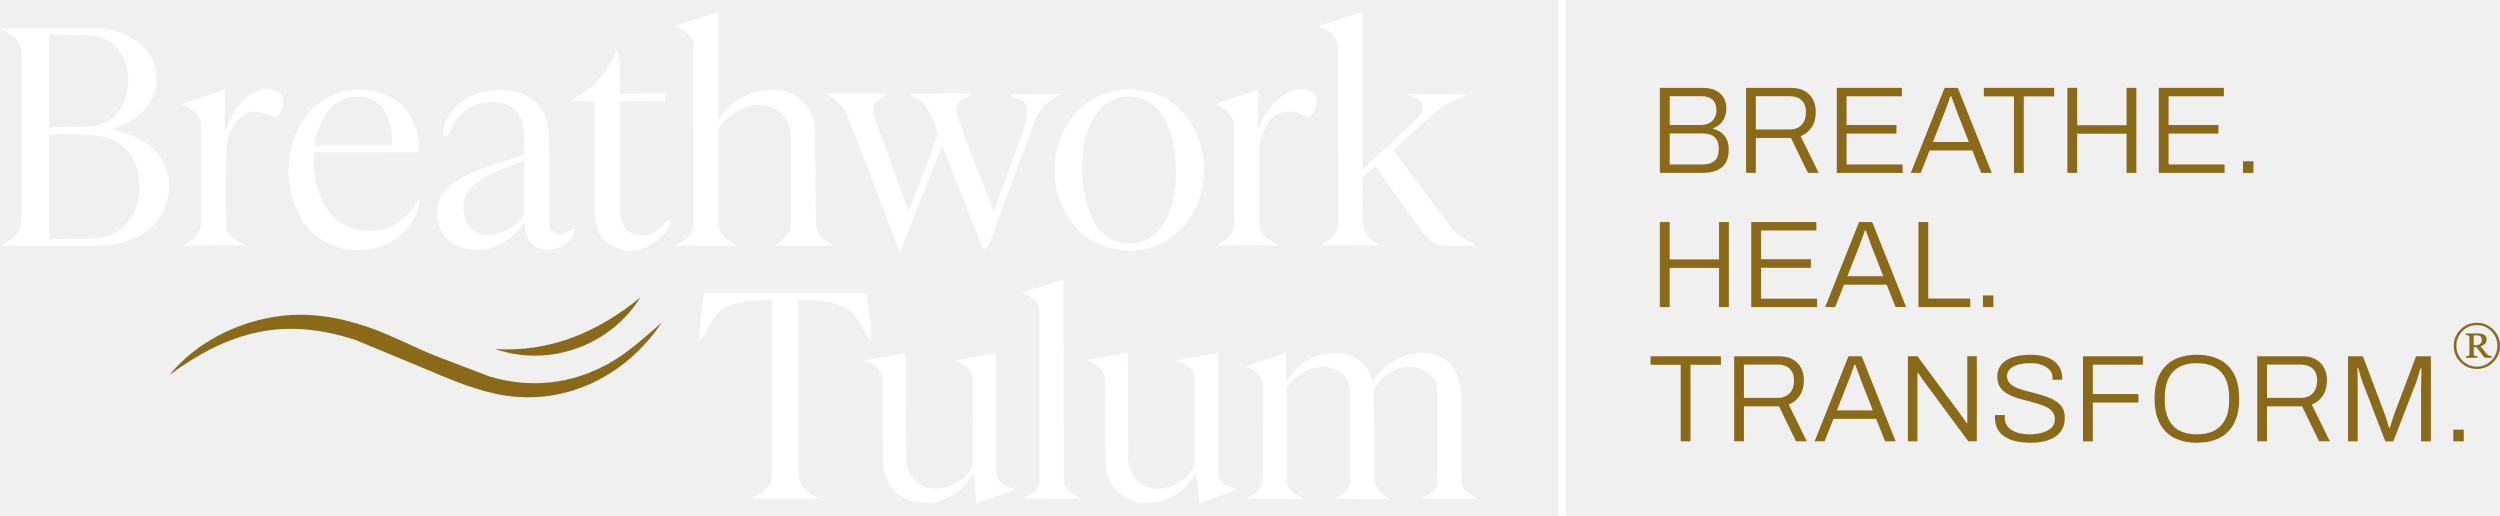
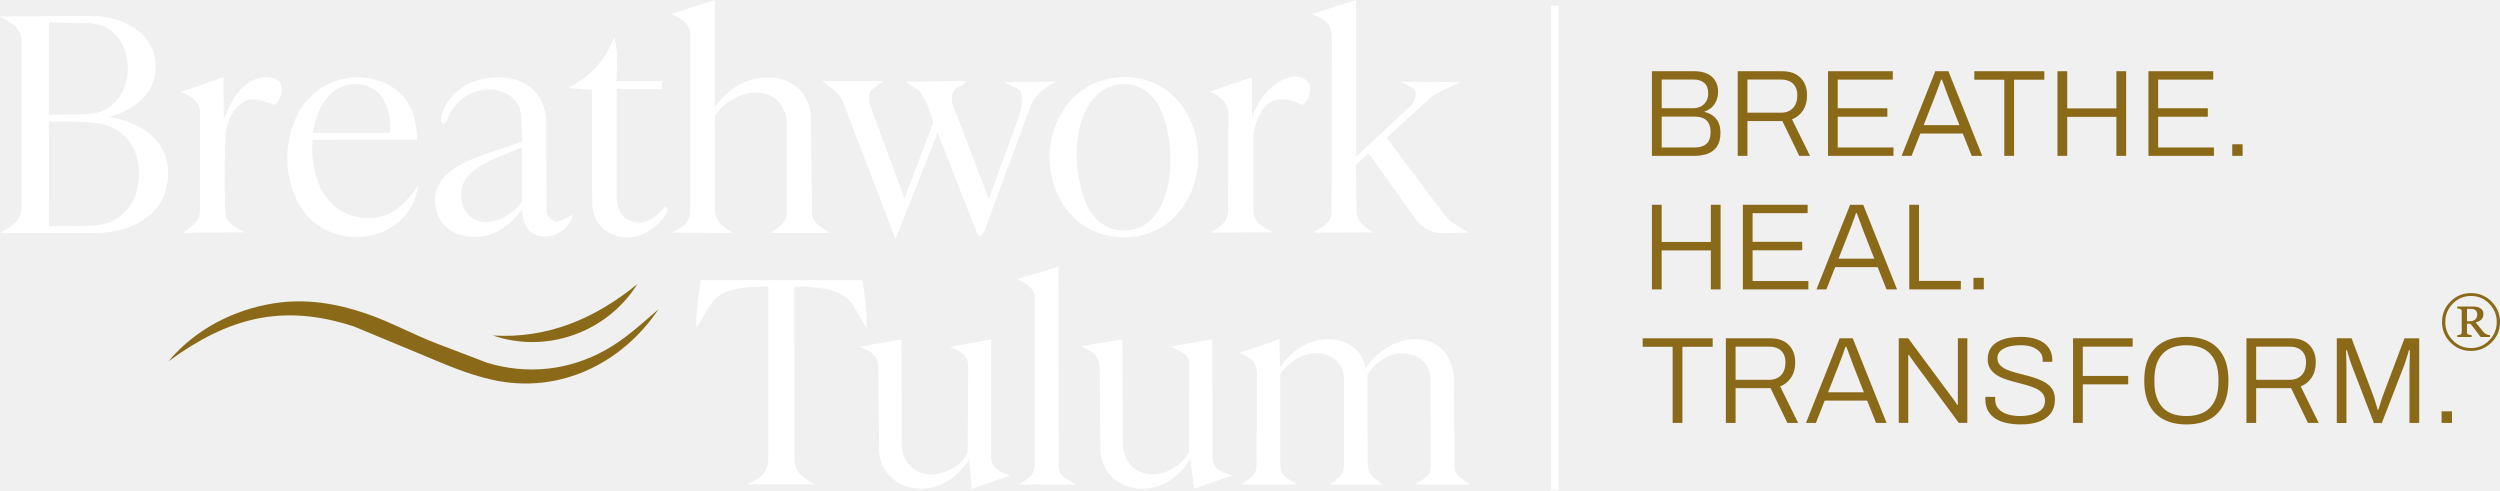
- <svg xmlns="http://www.w3.org/2000/svg" id="Layer_2" data-name="Layer 2" viewBox="0 0 652.59 134.49">
+ <svg xmlns="http://www.w3.org/2000/svg" id="Layer_2" data-name="Layer 2" viewBox="0 0 655.73 128.54">
  <defs>
    <style>
      .cls-1 {
        fill: #8a6a18;
      }

      .cls-2 {
        isolation: isolate;
      }

      .cls-3 {
        fill: #fff;
      }
    </style>
  </defs>
  <g id="Layer_1-2" data-name="Layer 1">
    <g>
      <g>
-         <path class="cls-3" d="M40.29,39.18c3.63,3.67,4.59,8.51,3.23,13.67-2.06,7.79-10.45,11.37-18.43,11.36l-24.96-.02c3.25-1.94,5.52-3.24,5.52-7.07l.02-42.8c0-3.68-2.15-5.05-5.66-6.88l24.04-.13c7.37-.04,15.6,3.78,16.66,11.42s-4.14,12.79-12.03,15.06c4.27.91,8.43,2.17,11.62,5.39ZM33.51,21.18c.08-6.42-3.78-11.79-10.14-11.94l-10.53-.26v24.25s10.03-.17,10.03-.17c6.45-.11,10.56-5.38,10.64-11.87ZM36.45,49.2c.22-7.28-4.02-13.02-11.29-13.82-4.02-.45-8.26-.37-12.32-.36l.03,27.42,11.13-.13c7.45-.09,12.23-5.59,12.46-13.11Z" />
-         <path class="cls-3" d="M362.77,130.28l-14.11-.08c2.2-1.34,3.85-2.47,3.85-5.02v-22.66c-.02-4.44-3.83-7.18-8.15-6.71-3.35.36-6.46,2.52-8.54,5.36v23.95c0,2.76,1.95,3.58,4.49,5.12l-14.97-.03c2.41-1.49,4.24-2.39,4.25-5.1l.12-23.72c.01-2.97-1.36-4.53-4.69-5.69l10.55-3.62.21,7.36c3.09-4.53,7.66-7.53,13.17-7.35,4.68.15,8.49,3.05,9.22,7.62,4.49-6.74,13.27-10.05,19.16-5.75,2.49,1.82,3.98,5.35,4.01,8.51l.21,23.18c.02,2.47,2.09,3.13,4.24,4.58h-14.74c2.27-1.4,4.22-2.11,4.21-4.67l-.03-22.91c0-4.64-4.08-7.4-8.49-6.79-3.44.48-6.29,2.74-8.08,5.59l.09,24.01c.48,2.36,1.51,3.1,4.01,4.84Z" />
-         <path class="cls-3" d="M206.37,35.52c0-5.52-4.71-8.9-9.72-7.99-3.69.68-7.18,2.91-9.16,6.03l.03,24.28c0,3.3,1.83,4.57,4.75,6.36l-15.96-.04c2.82-1.66,4.72-2.57,4.72-5.76l.03-46.04c0-2.99-2.01-4.13-4.95-5.63l11.41-3.58-.05,28.13c3.57-5.12,8.95-8.26,15.17-7.82,5.63.4,9.99,4.61,10.06,10.51l.3,24.88c.03,2.85,2.3,3.62,4.62,5.36l-15.43-.02c2.17-1.71,4.2-2.58,4.2-5.34v-23.34Z" />
-         <path class="cls-3" d="M267.04,34.23c.85-2.31,1.39-4.69.7-7-.36-1.2-2.81-1.27-4.34-2.64l13.54-.03c-3.32,1.93-5.29,3.16-6.64,6.44l-12.16,32.88-.82,1.06c-.16.21-.94-.35-1.06-.65l-10.32-26.35-11.07,27.93-13.56-35.53c-1.09-2.86-2.87-3.86-5.67-5.96h16.04s-3.19,2.4-3.19,2.4c-.74.55-.63,2.94-.29,3.88l9.02,24.53,7.55-19.86c-.59-2.71-1.75-5.67-3.38-8.01-.73-1.05-2.17-1.35-3.81-2.81l15.78-.13c-.56,1.06-.95,1.17-2.26,1.65-1.15.42-1.81,2.9-1.26,4.34l9.51,24.91,7.7-21.03Z" />
-         <path class="cls-3" d="M378.28,64.26c-2.69.06-5.34-1.42-6.81-3.47l-12.47-17.44-3.34,2.99.15,11.95c.04,2.85,1.62,4.02,4.46,5.78l-15.75.07c2.55-1.72,4.74-2.57,4.75-5.63l.05-45.33c0-3.46-1.42-4.87-5.18-6.38l11.56-3.68v41.12s14.27-13.35,14.27-13.35c1.22-1.15,1.85-3.49.87-4.5l-3.44-1.85,15.58.12c-3.57,1.78-6.23,2.64-8.67,4.88l-10.59,9.71,15.22,20.32c1.63,2.17,3.79,2.89,6.34,4.54l-7,.15Z" />
-         <path class="cls-3" d="M309.72,58.15c-7.44,9.84-22.74,9.55-29.96-.1-6.23-8.33-5.93-20.39.83-28.3,7.25-8.48,21.29-8.62,28.53-.03,6.64,7.88,6.95,20.03.6,28.43ZM304.61,32.26c-1.81-4.37-5.45-7.04-9.8-7.07-12.12-.08-15.44,19.15-9.6,31.97,2.04,4.48,5.99,6.7,10.62,6.35,11.45-.86,13.54-19.76,8.78-31.24Z" />
-         <path class="cls-3" d="M260,122.9c0,2.9,1.81,3.83,4.98,4.9l-10.09,3.57-.68-7.8c-2.98,4.76-7.25,7.61-12.62,7.72-5.82.12-10.94-4.13-11-10.24l-.22-21.56c-.03-3.08-1.69-4.1-4.82-5.47l10.9-1.83.08,27.36c.01,4.91,3.72,8.46,8.65,7.98,3.29-.32,7.5-2.58,8.64-5.96l.13-22.22c.02-2.91-1.75-4.1-4.86-5.21l10.9-1.99v30.75Z" />
-         <path class="cls-3" d="M213.83,130.2l-17.85-.06c3.14-1.32,5.51-2.92,5.51-6.49l.03-45.3c-3.9-.1-7.75.07-11.17,1.41-4.21,1.64-4.87,5.4-7.74,9.37-.09-4.31.6-8.09,1.19-12.5h42.4c.62,4.35,1.32,8.12,1.1,12.56-2.77-4.18-3.61-8.03-8.11-9.56-3.32-1.12-7.03-1.37-10.85-1.32l.05,45.36c.24,3.44,1.99,4.69,5.45,6.53Z" />
-         <path class="cls-3" d="M318.03,122.93c0,3.07,1.87,3.87,5.09,4.9l-9.93,3.53-1-7.85c-2.81,4.71-7.07,7.65-12.42,7.79-5.9.15-11.09-4.05-11.14-10.23l-.19-21.3c-.03-3.17-1.54-4.31-4.94-5.84l10.91-1.78.08,27.53c0,2.32,1.32,4.95,2.83,6.17,4.28,3.48,11.23,1.44,14.52-4.06l.11-22.85c.01-2.95-2.13-3.58-4.93-4.93l10.95-1.89.06,30.81Z" />
-         <path class="cls-3" d="M123.99,65.26c-4.56-.1-8.18-2.65-9.32-6.15-2.73-8.43,4.23-12.72,12.54-15.53l9.7-3.29-.2-6.44c-.13-4.19-3.34-6.76-7.25-7.18-5.58-.59-10.42,2.86-12.16,7.97-.12.35-.79,1.09-1.08.98-1.91-.68,1.23-10.14,10.55-11.81,4.1-.74,8.39-.57,11.93,1.89,2.84,1.98,4.53,5.63,4.55,9.23l.13,23.89c0,.98,1.73,2.61,2.59,2.49,1.05-.15,2.44-.96,4.22-1.85-.68,4.02-5.17,6.53-9.11,5.46-3-.82-4.08-3.77-4.14-6.74-3.39,4.29-7.45,7.21-12.95,7.1ZM129.18,61.2c3.18-.62,5.92-2.79,7.7-5.09l-.03-14.31c-7.87,3.35-17.49,5.78-15.69,14.39.77,3.67,3.9,5.81,8.03,5Z" />
-         <path class="cls-3" d="M95.88,60.28c6.44.32,9.9-3.05,13.71-8.35-.97,8.72-9.26,14.02-17.53,13.32-6.54-.55-11.84-4.27-14.47-10.18-3.02-6.78-2.99-14.22.03-21.04,4.51-10.17,17.26-14,26.31-7.35,4.03,2.96,5.4,8.09,5.52,13.06l-27.46.05c-.77,9.97,3.44,19.97,13.89,20.49ZM102.31,37.97c.27-4.29-.59-7.52-2.91-10.43-4.49-3.97-11.29-2.74-14.46,2.36-1.54,2.49-2.44,5.14-2.85,8.1l20.21-.03Z" />
-         <path class="cls-3" d="M164.22,60.48c5.79,3.53,10.01-3.23,10.18-3.13l.67.39c1.13.65-6.55,11.72-15.91,6.1-2.43-1.46-3.84-4.68-3.85-7.67l-.06-29.5-6.22-.45c5.83-3.21,9.27-6.63,12.13-13.36,1.08,4.23.54,7.73.57,11.54l12.06-.02-.24,2.13-11.78-.04v28.71c0,1.79.91,4.37,2.44,5.31Z" />
-         <path class="cls-3" d="M267.21,130.17c2.42-1.43,4.2-2.41,4.2-5.17v-43.58c0-2.74-2-3.64-4.53-5.11l10.75-3.26.05,52.48c0,2.57,2.33,3.26,4.48,4.7l-14.96-.06Z" />
-         <path class="cls-3" d="M59.24,38.08c-.47,7.03-.36,13.8-.15,20.54.09,3.01,2.27,3.88,5.18,5.43l-16.35.14c2.52-1.75,4.52-2.88,4.53-5.94l.02-25.35c0-3.01-2.1-4.39-4.95-5.7l11.1-3.84.08,10.87c1.55-3.43,2.81-6.36,5.37-8.56,2.37-2.04,6.31-3.35,9.02-1.31,1.65,1.25.62,5.62-1.19,6.22-2.76-.72-5.34-2.38-8-.76-2.5,1.53-4.45,4.85-4.68,8.27Z" />
-         <path class="cls-3" d="M328.76,39.17v19.13c0,3.06,2.03,4.13,5.07,5.75l-16.34.1c2.64-1.67,4.65-2.74,4.65-5.89l.06-24.95c0-3.2-1.95-4.67-4.81-6.2l10.96-3.72.07,10.55c2.39-7.83,10.51-13.29,14.5-9.49,1.58,1.51.41,5.54-1.58,6.22-3.72-2.27-8.13-2.36-10.51,1.73-.97,1.68-2.09,4.39-2.09,6.77Z" />
        <g>
-           <path class="cls-1" d="M172.73,84.23c-9.72,14.44-26.22,22.33-43.51,18.53-6.85-1.51-13.04-4.32-19.52-7.01l-16.88-7c-18.75-6.14-32.99-2.32-48.65,9.16,6.99-8.37,17.05-13.55,27.64-15.23,8.31-1.32,16.4,0,24.24,2.69,6.47,2.22,12.23,5.46,18.58,7.88l13.16,5.03c10.55,3.18,21.42,2.02,31.03-3.35,5.2-2.91,9.24-6.7,13.91-10.7Z" />
-           <path class="cls-1" d="M129.29,91.12c14.14.84,26.45-4.19,37.87-13.47-7.94,12.7-23.86,18.3-37.87,13.47Z" />
+           <path class="cls-3" d="M40.29,36.06c3.63,3.67,4.59,8.51,3.23,13.67-2.06,7.79-10.45,11.37-18.43,11.36l-24.96-.02c3.25-1.94,5.52-3.24,5.52-7.07l.02-42.8c0-3.68-2.15-5.05-5.66-6.88l24.04-.13c7.37-.04,15.6,3.78,16.66,11.42s-4.14,12.79-12.03,15.06c4.27.91,8.43,2.17,11.62,5.39ZM33.51,18.05c.08-6.42-3.78-11.79-10.14-11.94l-10.53-.26v24.25s10.03-.17,10.03-.17c6.45-.11,10.56-5.38,10.64-11.87ZM36.45,46.08c.22-7.28-4.02-13.02-11.29-13.82-4.02-.45-8.26-.37-12.32-.36l.03,27.42,11.13-.13c7.45-.09,12.23-5.59,12.46-13.11Z" />
+           <path class="cls-3" d="M362.77,127.16l-14.11-.08c2.2-1.34,3.85-2.47,3.85-5.02v-22.66c-.02-4.44-3.83-7.18-8.15-6.71-3.35.36-6.46,2.52-8.54,5.36v23.95c0,2.76,1.95,3.58,4.49,5.12l-14.97-.03c2.41-1.49,4.24-2.39,4.25-5.1l.12-23.72c.01-2.97-1.36-4.53-4.69-5.69l10.55-3.62.21,7.36c3.09-4.53,7.66-7.53,13.17-7.35,4.68.15,8.49,3.05,9.22,7.62,4.49-6.74,13.27-10.05,19.16-5.75,2.49,1.82,3.98,5.35,4.01,8.51l.21,23.18c.02,2.47,2.09,3.13,4.24,4.58h-14.74c2.27-1.4,4.22-2.11,4.21-4.67l-.03-22.91c0-4.64-4.08-7.4-8.49-6.79-3.44.48-6.29,2.74-8.08,5.59l.09,24.01c.48,2.36,1.51,3.1,4.01,4.84Z" />
+           <path class="cls-3" d="M206.37,32.39c0-5.52-4.71-8.9-9.72-7.99-3.69.68-7.18,2.91-9.16,6.03l.03,24.28c0,3.3,1.83,4.57,4.75,6.36l-15.96-.04c2.82-1.66,4.72-2.57,4.72-5.76l.03-46.04c0-2.99-2.01-4.13-4.95-5.63L187.5.03l-.05,28.13c3.57-5.12,8.95-8.26,15.17-7.82,5.63.4,9.99,4.61,10.06,10.51l.3,24.88c.03,2.85,2.3,3.62,4.62,5.36l-15.43-.02c2.17-1.71,4.2-2.58,4.2-5.34v-23.34Z" />
+           <path class="cls-3" d="M267.04,31.11c.85-2.31,1.39-4.69.7-7-.36-1.2-2.81-1.27-4.34-2.64l13.54-.03c-3.32,1.93-5.29,3.16-6.64,6.44l-12.16,32.88-.82,1.06c-.16.21-.94-.35-1.06-.65l-10.32-26.35-11.07,27.93-13.56-35.53c-1.09-2.86-2.87-3.86-5.67-5.96h16.04s-3.19,2.4-3.19,2.4c-.74.55-.63,2.94-.29,3.88l9.02,24.53,7.55-19.86c-.59-2.71-1.75-5.67-3.38-8.01-.73-1.05-2.17-1.35-3.81-2.81l15.78-.13c-.56,1.06-.95,1.17-2.26,1.65-1.15.42-1.81,2.9-1.26,4.34l9.51,24.91,7.7-21.03Z" />
+           <path class="cls-3" d="M378.28,61.14c-2.69.06-5.34-1.42-6.81-3.47l-12.47-17.44-3.34,2.99.15,11.95c.04,2.85,1.62,4.02,4.46,5.78l-15.75.07c2.55-1.72,4.74-2.57,4.75-5.63l.05-45.33c0-3.46-1.42-4.87-5.18-6.38l11.56-3.68v41.12s14.27-13.35,14.27-13.35c1.22-1.15,1.85-3.49.87-4.5l-3.44-1.85,15.58.12c-3.57,1.78-6.23,2.64-8.67,4.88l-10.59,9.71,15.22,20.32c1.63,2.17,3.79,2.89,6.34,4.54l-7,.15Z" />
+           <path class="cls-3" d="M309.72,55.02c-7.44,9.84-22.74,9.55-29.96-.1-6.23-8.33-5.93-20.39.83-28.3,7.25-8.48,21.29-8.62,28.53-.03,6.64,7.88,6.95,20.03.6,28.43ZM304.61,29.14c-1.81-4.37-5.45-7.04-9.8-7.07-12.12-.08-15.44,19.15-9.6,31.97,2.04,4.48,5.99,6.7,10.62,6.35,11.45-.86,13.54-19.76,8.78-31.24Z" />
+           <path class="cls-3" d="M260,119.78c0,2.9,1.81,3.83,4.98,4.9l-10.09,3.57-.68-7.8c-2.98,4.76-7.25,7.61-12.62,7.72-5.82.12-10.94-4.13-11-10.24l-.22-21.56c-.03-3.08-1.69-4.1-4.82-5.47l10.9-1.83.08,27.36c.01,4.91,3.72,8.46,8.65,7.98,3.29-.32,7.5-2.58,8.64-5.96l.13-22.22c.02-2.91-1.75-4.1-4.86-5.21l10.9-1.99v30.75Z" />
+           <path class="cls-3" d="M213.83,127.07l-17.85-.06c3.14-1.32,5.51-2.92,5.51-6.49l.03-45.3c-3.9-.1-7.75.07-11.17,1.41-4.21,1.64-4.87,5.4-7.74,9.37-.09-4.31.6-8.09,1.19-12.5h42.4c.62,4.35,1.32,8.12,1.1,12.56-2.77-4.18-3.61-8.03-8.11-9.56-3.32-1.12-7.03-1.37-10.85-1.32l.05,45.36c.24,3.44,1.99,4.69,5.45,6.53Z" />
+           <path class="cls-3" d="M318.03,119.8c0,3.07,1.87,3.87,5.09,4.9l-9.93,3.53-1-7.85c-2.81,4.71-7.07,7.65-12.42,7.79-5.9.15-11.09-4.05-11.14-10.23l-.19-21.3c-.03-3.17-1.54-4.31-4.94-5.84l10.91-1.78.08,27.53c0,2.32,1.32,4.95,2.83,6.17,4.28,3.48,11.23,1.44,14.52-4.06l.11-22.85c.01-2.95-2.13-3.58-4.93-4.93l10.95-1.89.06,30.81Z" />
+           <path class="cls-3" d="M123.99,62.13c-4.56-.1-8.18-2.65-9.32-6.15-2.73-8.43,4.23-12.72,12.54-15.53l9.7-3.29-.2-6.44c-.13-4.19-3.34-6.76-7.25-7.18-5.58-.59-10.42,2.86-12.16,7.97-.12.35-.79,1.09-1.08.98-1.91-.68,1.23-10.14,10.55-11.81,4.1-.74,8.39-.57,11.93,1.89,2.84,1.98,4.53,5.63,4.55,9.23l.13,23.89c0,.98,1.73,2.61,2.59,2.49,1.05-.15,2.44-.96,4.22-1.85-.68,4.02-5.17,6.53-9.11,5.46-3-.82-4.08-3.77-4.14-6.74-3.39,4.29-7.45,7.21-12.95,7.1ZM129.18,58.07c3.18-.62,5.92-2.79,7.7-5.09l-.03-14.31c-7.87,3.35-17.49,5.78-15.69,14.39.77,3.67,3.9,5.81,8.03,5Z" />
+           <path class="cls-3" d="M95.88,57.16c6.44.32,9.9-3.05,13.71-8.35-.97,8.72-9.26,14.02-17.53,13.32-6.54-.55-11.84-4.27-14.47-10.18-3.02-6.78-2.99-14.22.03-21.04,4.51-10.17,17.26-14,26.31-7.35,4.03,2.96,5.4,8.09,5.52,13.06l-27.46.05c-.77,9.97,3.44,19.97,13.89,20.49ZM102.31,34.85c.27-4.29-.59-7.52-2.91-10.43-4.49-3.97-11.29-2.74-14.46,2.36-1.54,2.49-2.44,5.14-2.85,8.1l20.21-.03Z" />
+           <path class="cls-3" d="M164.22,57.36c5.79,3.53,10.01-3.23,10.18-3.13l.67.39c1.13.65-6.55,11.72-15.91,6.1-2.43-1.46-3.84-4.68-3.85-7.67l-.06-29.5-6.22-.45c5.83-3.21,9.27-6.63,12.13-13.36,1.08,4.23.54,7.73.57,11.54l12.06-.02-.24,2.13-11.78-.04v28.71c0,1.79.91,4.37,2.44,5.31Z" />
+           <path class="cls-3" d="M267.21,127.04c2.42-1.43,4.2-2.41,4.2-5.17v-43.58c0-2.74-2-3.64-4.53-5.11l10.75-3.26.05,52.48c0,2.57,2.33,3.26,4.48,4.7l-14.96-.06Z" />
+           <path class="cls-3" d="M59.24,34.96c-.47,7.03-.36,13.8-.15,20.54.09,3.01,2.27,3.88,5.18,5.43l-16.35.14c2.52-1.75,4.52-2.88,4.53-5.94l.02-25.35c0-3.01-2.1-4.39-4.95-5.7l11.1-3.84.08,10.87c1.55-3.43,2.81-6.36,5.37-8.56,2.37-2.04,6.31-3.35,9.02-1.31,1.65,1.25.62,5.62-1.19,6.22-2.76-.72-5.34-2.38-8-.76-2.5,1.53-4.45,4.85-4.68,8.27Z" />
+           <path class="cls-3" d="M328.76,36.04v19.13c0,3.06,2.03,4.13,5.07,5.75l-16.34.1c2.64-1.67,4.65-2.74,4.65-5.89l.06-24.95c0-3.2-1.95-4.67-4.81-6.2l10.96-3.72.07,10.55c2.39-7.83,10.51-13.29,14.5-9.49,1.58,1.51.41,5.54-1.58,6.22-3.72-2.27-8.13-2.36-10.51,1.73-.97,1.68-2.09,4.39-2.09,6.77Z" />
+         </g>
+         <g>
+           <path class="cls-1" d="M172.73,81.11c-9.72,14.44-26.22,22.33-43.51,18.53-6.85-1.51-13.04-4.32-19.52-7.01l-16.88-7c-18.75-6.14-32.99-2.32-48.65,9.16,6.99-8.37,17.05-13.55,27.64-15.23,8.31-1.32,16.4,0,24.24,2.69,6.47,2.22,12.23,5.46,18.58,7.88l13.16,5.03c10.55,3.18,21.42,2.02,31.03-3.35,5.2-2.91,9.24-6.7,13.91-10.7Z" />
+           <path class="cls-1" d="M129.29,88c14.14.84,26.45-4.19,37.87-13.47-7.94,12.7-23.86,18.3-37.87,13.47Z" />
        </g>
      </g>
-       <rect class="cls-3" x="406.79" width="2" height="134.49" />
+       <rect class="cls-3" x="406.79" y="1.45" width="2" height="127.09" />
      <g>
        <g class="cls-2">
-           <path class="cls-1" d="M652.59,90.28c0,1.66-.59,3.08-1.77,4.26s-2.6,1.76-4.27,1.76-3.08-.59-4.26-1.76-1.77-2.59-1.77-4.26.59-3.08,1.77-4.26,2.6-1.76,4.26-1.76,3.09.59,4.27,1.76,1.77,2.59,1.77,4.26ZM651.91,90.28c0-1.48-.52-2.75-1.56-3.82s-2.31-1.6-3.8-1.6-2.76.53-3.79,1.6c-1.04,1.07-1.56,2.34-1.56,3.82s.52,2.75,1.56,3.82c1.04,1.07,2.3,1.6,3.79,1.6s2.76-.53,3.8-1.6,1.56-2.34,1.56-3.82ZM650.49,93.39h-1.95c-.43-.61-.81-1.12-1.12-1.52-.32-.41-.64-.82-.97-1.23h-.72v1.79c0,.1.02.19.06.28.04.08.11.15.23.19.05.02.15.04.31.06.16.03.28.04.36.04v.4h-2.99v-.4c.08,0,.19-.02.33-.04.14-.02.25-.04.31-.07.1-.04.17-.1.21-.18s.06-.17.06-.29v-4.38c0-.11-.02-.2-.05-.28-.03-.08-.11-.14-.23-.18-.1-.03-.21-.06-.33-.08-.12-.02-.23-.04-.32-.05v-.4h3.35c.25,0,.5.03.75.08.25.05.47.14.67.26.2.12.35.27.48.47s.18.43.18.7c0,.5-.14.88-.41,1.17s-.67.5-1.2.64c.37.45.68.82.93,1.14s.48.59.68.84c.13.16.25.28.38.35.12.08.24.13.35.17.09.03.2.06.33.08.13.03.23.04.31.04v.4ZM647.85,88.7c0-.38-.11-.66-.34-.86s-.56-.29-1-.29h-.79v2.57h.59c.47,0,.85-.12,1.12-.37s.42-.6.42-1.05Z" />
+           <path class="cls-1" d="M655.73,84.46c0,2.1-.74,3.89-2.23,5.37s-3.28,2.22-5.38,2.22-3.89-.74-5.37-2.22-2.23-3.27-2.23-5.37.74-3.89,2.23-5.37,3.27-2.22,5.37-2.22,3.89.74,5.38,2.22,2.23,3.27,2.23,5.37ZM654.88,84.46c0-1.86-.66-3.47-1.97-4.81s-2.91-2.02-4.79-2.02-3.47.67-4.78,2.02c-1.31,1.35-1.96,2.95-1.96,4.81s.65,3.47,1.96,4.81c1.31,1.35,2.9,2.02,4.78,2.02s3.48-.67,4.79-2.02,1.97-2.95,1.97-4.81ZM653.09,88.39h-2.46c-.54-.77-1.02-1.41-1.42-1.92-.4-.51-.81-1.03-1.23-1.55h-.91v2.25c0,.13.02.24.07.35.05.11.14.18.29.24.06.02.19.05.4.08.2.03.35.05.46.06v.5h-3.77v-.5c.1-.01.24-.03.42-.05.18-.02.31-.05.4-.09.13-.05.22-.13.27-.22s.08-.22.08-.36v-5.52c0-.14-.02-.26-.06-.36-.04-.1-.14-.18-.29-.23-.12-.04-.26-.08-.41-.11-.16-.03-.29-.05-.4-.06v-.5h4.23c.32,0,.64.03.95.1.31.07.59.18.84.33.25.15.45.34.6.59s.23.54.23.88c0,.62-.17,1.11-.51,1.47s-.84.62-1.51.81c.46.56.86,1.04,1.17,1.43s.6.75.86,1.06c.16.2.32.35.47.45.15.1.3.17.45.22.11.04.25.08.41.11.16.03.29.05.39.06v.5ZM649.76,82.47c0-.47-.14-.83-.43-1.08s-.71-.37-1.26-.37h-1v3.24h.75c.6,0,1.07-.16,1.42-.47s.52-.75.52-1.32Z" />
        </g>
        <g>
-           <path class="cls-1" d="M433.28,45.13v-22.2h11.17c1.3,0,2.4.22,3.32.64.91.43,1.62,1.05,2.12,1.85.49.79.75,1.75.75,2.85,0,.84-.14,1.61-.43,2.33s-.7,1.31-1.23,1.8c-.53.49-1.15.84-1.86,1.09v.13c.76.18,1.45.48,2.07.91.63.43,1.12,1.02,1.51,1.76.37.75.56,1.69.56,2.83,0,1.47-.29,2.64-.89,3.53s-1.4,1.52-2.41,1.9c-1.02.39-2.19.58-3.49.58h-11.18ZM435.84,32.63h8.23c.77,0,1.46-.15,2.06-.47s1.06-.76,1.41-1.34c.34-.58.51-1.25.51-2.01,0-1.25-.34-2.19-1.02-2.78-.68-.61-1.58-.91-2.7-.91h-8.48v7.51h-.01ZM435.84,42.93h8.78c1.2,0,2.19-.3,2.93-.92s1.12-1.66,1.12-3.12c0-.92-.16-1.69-.49-2.3s-.79-1.05-1.43-1.33c-.63-.28-1.41-.42-2.36-.42h-8.54v8.1h-.01Z" />
-           <path class="cls-1" d="M455.79,45.13v-22.2h11.65c1.47,0,2.68.28,3.65.83.96.55,1.68,1.3,2.17,2.24.49.95.72,2.03.72,3.24,0,1.58-.36,2.91-1.09,4s-1.68,1.86-2.86,2.31l4.72,9.58h-2.82l-4.43-9.13h-9.16v9.13h-2.56,0ZM458.35,33.8h8.83c1.32,0,2.35-.41,3.11-1.22.76-.81,1.13-1.93,1.13-3.35,0-.86-.16-1.6-.49-2.2-.33-.61-.79-1.08-1.43-1.41s-1.4-.5-2.33-.5h-8.83v8.67h0Z" />
-           <path class="cls-1" d="M479.47,45.13v-22.2h16.99v2.2h-14.44v7.51h13.02v2.23h-13.02v8.06h14.63v2.2h-17.19.01Z" />
-           <path class="cls-1" d="M498.78,45.13l8.83-22.2h3.44l8.87,22.2h-2.76l-2.33-5.85h-11.14l-2.3,5.85h-2.62ZM504.56,37.07h9.38l-2.91-7.41c-.07-.18-.16-.43-.29-.78-.13-.34-.28-.74-.43-1.18-.16-.44-.33-.89-.49-1.34s-.32-.86-.47-1.23h-.22c-.13.41-.29.9-.5,1.46s-.41,1.12-.62,1.67c-.21.55-.39,1.02-.54,1.41l-2.91,7.41h0Z" />
-           <path class="cls-1" d="M525.71,45.13v-19.97h-7.86v-2.23h18.36v2.23h-7.93v19.97h-2.56Z" />
-           <path class="cls-1" d="M539.66,45.13v-22.2h2.56v9.75h12.89v-9.75h2.56v22.2h-2.56v-10.23h-12.89v10.23h-2.56Z" />
-           <path class="cls-1" d="M563.52,45.13v-22.2h16.99v2.2h-14.44v7.51h13.02v2.23h-13.02v8.06h14.63v2.2h-17.19.01Z" />
-           <path class="cls-1" d="M585.5,45.13v-3.04h2.72v3.04h-2.72Z" />
-           <path class="cls-1" d="M433.28,80.16v-22.2h2.56v9.75h12.89v-9.75h2.56v22.2h-2.56v-10.23h-12.89v10.23h-2.56Z" />
-           <path class="cls-1" d="M457.14,80.16v-22.2h16.99v2.2h-14.44v7.51h13.02v2.23h-13.02v8.06h14.63v2.2h-17.19.01Z" />
-           <path class="cls-1" d="M476.44,80.16l8.83-22.2h3.44l8.87,22.2h-2.76l-2.33-5.85h-11.14l-2.3,5.85h-2.62ZM482.23,72.1h9.38l-2.91-7.41c-.07-.18-.16-.43-.29-.78-.13-.34-.28-.74-.43-1.18-.16-.44-.33-.89-.49-1.34s-.32-.86-.47-1.23h-.22c-.13.41-.29.9-.5,1.46s-.41,1.12-.62,1.67-.39,1.02-.54,1.41l-2.91,7.41h0Z" />
-           <path class="cls-1" d="M500.78,80.16v-22.2h2.56v19.97h10.97v2.23h-13.53Z" />
-           <path class="cls-1" d="M517.62,80.16v-3.04h2.72v3.04h-2.72Z" />
-           <path class="cls-1" d="M438.72,115.19v-19.97h-7.86v-2.23h18.36v2.23h-7.94v19.97h-2.56,0Z" />
-           <path class="cls-1" d="M452.68,115.19v-22.2h11.65c1.47,0,2.68.28,3.65.83.96.55,1.68,1.3,2.17,2.24.49.95.72,2.03.72,3.24,0,1.58-.36,2.91-1.09,4s-1.68,1.86-2.86,2.31l4.72,9.58h-2.82l-4.43-9.13h-9.16v9.13h-2.56,0ZM455.24,103.86h8.83c1.32,0,2.35-.41,3.11-1.22s1.13-1.93,1.13-3.35c0-.86-.16-1.6-.49-2.2-.33-.61-.79-1.08-1.43-1.41s-1.4-.5-2.33-.5h-8.83v8.67h0Z" />
-           <path class="cls-1" d="M473.69,115.19l8.83-22.2h3.44l8.87,22.2h-2.76l-2.33-5.85h-11.14l-2.3,5.85h-2.62ZM479.49,107.13h9.38l-2.91-7.41c-.07-.18-.16-.43-.29-.78-.13-.34-.28-.74-.43-1.18-.16-.44-.33-.89-.49-1.34s-.32-.86-.47-1.23h-.22c-.13.41-.29.9-.5,1.46s-.41,1.12-.62,1.67-.39,1.02-.54,1.41l-2.91,7.41h0Z" />
-           <path class="cls-1" d="M498.03,115.19v-22.2h2.49l11.36,15.34c.13.15.29.35.47.62.19.26.36.53.55.79s.34.51.47.72h.16v-17.48h2.49v22.2h-2.23l-11.59-15.67c-.15-.21-.39-.55-.71-1.02s-.61-.85-.84-1.18h-.13v17.87h-2.49.01Z" />
-           <path class="cls-1" d="M529.98,115.57c-1.19,0-2.34-.11-3.46-.33-1.12-.21-2.12-.58-2.98-1.1s-1.54-1.19-2.05-2.05c-.49-.84-.75-1.89-.75-3.14v-.3c0-.09,0-.2.04-.3h2.56c0,.08,0,.21-.01.35,0,.15-.01.28-.01.39,0,.95.28,1.74.85,2.38s1.34,1.11,2.34,1.43c.98.32,2.09.47,3.32.47.41,0,.9-.02,1.47-.08s1.16-.16,1.75-.33,1.13-.39,1.64-.68.9-.67,1.22-1.13c.32-.47.47-1.04.47-1.73,0-.79-.21-1.46-.64-1.97s-.99-.95-1.69-1.27c-.7-.34-1.51-.63-2.41-.89-.91-.26-1.83-.5-2.78-.75-.95-.23-1.87-.5-2.77-.81-.9-.3-1.71-.68-2.41-1.13s-1.27-1.02-1.69-1.69-.63-1.52-.63-2.51c0-.86.18-1.65.51-2.36.34-.71.88-1.32,1.59-1.83.71-.5,1.61-.9,2.72-1.18,1.1-.28,2.41-.42,3.91-.42,1.15,0,2.21.12,3.2.35s1.87.61,2.62,1.12c.76.5,1.34,1.15,1.76,1.9.42.77.63,1.69.63,2.77v.39h-2.52v-.55c0-.79-.25-1.47-.75-2.02s-1.16-.98-1.99-1.3c-.83-.32-1.78-.47-2.83-.47-1.45,0-2.63.14-3.56.43s-1.61.69-2.07,1.19c-.46.5-.68,1.08-.68,1.71,0,.74.21,1.34.64,1.82.43.49,1.01.89,1.72,1.2s1.52.6,2.41.84c.9.25,1.82.49,2.77.72s1.87.51,2.77.83,1.71.7,2.43,1.17,1.3,1.04,1.72,1.73c.42.69.63,1.54.63,2.56,0,1.53-.39,2.78-1.15,3.75-.77.97-1.82,1.68-3.16,2.14-1.34.46-2.89.68-4.66.68h-.05Z" />
-           <path class="cls-1" d="M543.74,115.19v-22.2h15.64v2.2h-13.08v7.68h11.91v2.2h-11.91v10.13s-2.56,0-2.56,0Z" />
-           <path class="cls-1" d="M573.46,115.57c-2.29,0-4.25-.42-5.91-1.27s-2.92-2.13-3.8-3.83c-.89-1.71-1.33-3.83-1.33-6.38s.44-4.7,1.33-6.39c.89-1.69,2.15-2.97,3.8-3.82,1.65-.85,3.62-1.27,5.91-1.27s4.29.43,5.94,1.27c1.65.85,2.91,2.13,3.79,3.82s1.31,3.82,1.31,6.39-.43,4.67-1.31,6.38-2.14,2.98-3.79,3.83c-1.65.85-3.63,1.27-5.94,1.27ZM573.46,113.37c1.27,0,2.43-.16,3.46-.5s1.92-.86,2.65-1.6,1.3-1.66,1.71-2.78c.4-1.12.6-2.47.6-4.04v-.68c0-1.6-.2-2.96-.6-4.08s-.97-2.05-1.71-2.78-1.61-1.26-2.65-1.6-2.19-.5-3.46-.5-2.42.16-3.45.5-1.9.86-2.64,1.6-1.3,1.66-1.69,2.78-.6,2.48-.6,4.08v.68c0,1.58.2,2.92.6,4.04s.97,2.05,1.69,2.78,1.61,1.26,2.64,1.6,2.17.5,3.45.5Z" />
-           <path class="cls-1" d="M589.22,115.19v-22.2h11.65c1.47,0,2.68.28,3.65.83.96.55,1.68,1.3,2.17,2.24s.72,2.03.72,3.24c0,1.58-.36,2.91-1.09,4s-1.68,1.86-2.86,2.31l4.72,9.58h-2.82l-4.43-9.13h-9.16v9.13h-2.56,0ZM591.78,103.86h8.83c1.32,0,2.35-.41,3.11-1.22.76-.81,1.13-1.93,1.13-3.35,0-.86-.16-1.6-.49-2.2-.33-.61-.79-1.08-1.43-1.41s-1.4-.5-2.33-.5h-8.83v8.67h0Z" />
-           <path class="cls-1" d="M612.92,115.19v-22.2h3.88l5.8,15.38c.13.36.26.76.39,1.18.13.42.26.82.37,1.2.12.37.21.69.28.96h.2c.08-.3.2-.65.33-1.06.13-.41.26-.82.37-1.22s.23-.75.34-1.05l5.8-15.38h3.86v22.2h-2.56v-13.82c0-.54,0-1.15.04-1.82.02-.68.04-1.34.05-1.99,0-.64.01-1.15.01-1.48h-.22c-.08.33-.2.71-.34,1.15-.14.44-.28.89-.42,1.34s-.28.88-.41,1.26l-5.96,15.38h-2.07l-5.92-15.38c-.13-.35-.26-.72-.39-1.13-.13-.41-.26-.84-.39-1.3-.13-.46-.26-.9-.39-1.33h-.22c.02.43.04.97.05,1.62,0,.64.02,1.3.04,1.94,0,.64.01,1.23.01,1.75v13.82h-2.49l-.02-.02Z" />
-           <path class="cls-1" d="M640.41,115.19v-3.04h2.72v3.04h-2.72Z" />
+           <path class="cls-1" d="M433.28,40.88v-22.2h11.17c1.3,0,2.4.22,3.32.64.91.43,1.62,1.05,2.12,1.85.49.79.75,1.75.75,2.85,0,.84-.14,1.61-.43,2.33s-.7,1.31-1.23,1.8c-.53.49-1.15.84-1.86,1.09v.13c.76.18,1.45.48,2.07.91.63.43,1.12,1.02,1.51,1.76.37.75.56,1.69.56,2.83,0,1.47-.29,2.64-.89,3.53s-1.4,1.52-2.41,1.9c-1.02.39-2.19.58-3.49.58h-11.18ZM435.84,28.38h8.23c.77,0,1.46-.15,2.06-.47s1.06-.76,1.41-1.34c.34-.58.51-1.25.51-2.01,0-1.25-.34-2.19-1.02-2.78-.68-.61-1.58-.91-2.7-.91h-8.48v7.51h-.01ZM435.84,38.68h8.78c1.2,0,2.19-.3,2.93-.92s1.12-1.66,1.12-3.12c0-.92-.16-1.69-.49-2.3s-.79-1.05-1.43-1.33c-.63-.28-1.41-.42-2.36-.42h-8.54v8.1h-.01Z" />
+           <path class="cls-1" d="M455.79,40.88v-22.2h11.65c1.47,0,2.68.28,3.65.83.96.55,1.68,1.3,2.17,2.24.49.95.72,2.03.72,3.24,0,1.58-.36,2.91-1.09,4s-1.68,1.86-2.86,2.31l4.72,9.58h-2.82l-4.43-9.13h-9.16v9.13h-2.56,0ZM458.35,29.55h8.83c1.32,0,2.35-.41,3.11-1.22.76-.81,1.13-1.93,1.13-3.35,0-.86-.16-1.6-.49-2.2-.33-.61-.79-1.08-1.43-1.41s-1.4-.5-2.33-.5h-8.83v8.67h0Z" />
+           <path class="cls-1" d="M479.47,40.88v-22.2h16.99v2.2h-14.44v7.51h13.02v2.23h-13.02v8.06h14.63v2.2h-17.19.01Z" />
+           <path class="cls-1" d="M498.78,40.88l8.83-22.2h3.44l8.87,22.2h-2.76l-2.33-5.85h-11.14l-2.3,5.85h-2.62ZM504.56,32.82h9.38l-2.91-7.41c-.07-.18-.16-.43-.29-.78-.13-.34-.28-.74-.43-1.18-.16-.44-.33-.89-.49-1.34s-.32-.86-.47-1.23h-.22c-.13.41-.29.9-.5,1.46s-.41,1.12-.62,1.67c-.21.55-.39,1.02-.54,1.41l-2.91,7.41h0Z" />
+           <path class="cls-1" d="M525.71,40.88v-19.97h-7.86v-2.23h18.36v2.23h-7.93v19.97h-2.56Z" />
+           <path class="cls-1" d="M539.66,40.88v-22.2h2.56v9.75h12.89v-9.75h2.56v22.2h-2.56v-10.23h-12.89v10.23h-2.56Z" />
+           <path class="cls-1" d="M563.52,40.88v-22.2h16.99v2.2h-14.44v7.51h13.02v2.23h-13.02v8.06h14.63v2.2h-17.19.01Z" />
+           <path class="cls-1" d="M585.5,40.88v-3.04h2.72v3.04h-2.72Z" />
+           <path class="cls-1" d="M433.28,75.91v-22.2h2.56v9.75h12.89v-9.75h2.56v22.2h-2.56v-10.23h-12.89v10.23h-2.56Z" />
+           <path class="cls-1" d="M457.14,75.91v-22.2h16.99v2.2h-14.44v7.51h13.02v2.23h-13.02v8.06h14.63v2.2h-17.19.01Z" />
+           <path class="cls-1" d="M476.44,75.91l8.83-22.2h3.44l8.87,22.2h-2.76l-2.33-5.85h-11.14l-2.3,5.85h-2.62ZM482.23,67.85h9.38l-2.91-7.41c-.07-.18-.16-.43-.29-.78-.13-.34-.28-.74-.43-1.18-.16-.44-.33-.89-.49-1.34s-.32-.86-.47-1.23h-.22c-.13.41-.29.9-.5,1.46s-.41,1.12-.62,1.67-.39,1.02-.54,1.41l-2.91,7.41h0Z" />
+           <path class="cls-1" d="M500.78,75.91v-22.2h2.56v19.97h10.97v2.23h-13.53Z" />
+           <path class="cls-1" d="M517.62,75.91v-3.04h2.72v3.04h-2.72Z" />
+           <path class="cls-1" d="M438.72,110.93v-19.97h-7.86v-2.23h18.36v2.23h-7.94v19.97h-2.56,0Z" />
+           <path class="cls-1" d="M452.68,110.93v-22.2h11.65c1.47,0,2.68.28,3.65.83.96.55,1.68,1.3,2.17,2.24.49.95.72,2.03.72,3.24,0,1.58-.36,2.91-1.09,4s-1.68,1.86-2.86,2.31l4.72,9.58h-2.82l-4.43-9.13h-9.16v9.13h-2.56,0ZM455.24,99.61h8.83c1.32,0,2.35-.41,3.11-1.22s1.13-1.93,1.13-3.35c0-.86-.16-1.6-.49-2.2-.33-.61-.79-1.08-1.43-1.41s-1.4-.5-2.33-.5h-8.83v8.67h0Z" />
+           <path class="cls-1" d="M473.69,110.93l8.83-22.2h3.44l8.87,22.2h-2.76l-2.33-5.85h-11.14l-2.3,5.85h-2.62ZM479.49,102.88h9.38l-2.91-7.41c-.07-.18-.16-.43-.29-.78-.13-.34-.28-.74-.43-1.18-.16-.44-.33-.89-.49-1.34s-.32-.86-.47-1.23h-.22c-.13.41-.29.9-.5,1.46s-.41,1.12-.62,1.67-.39,1.02-.54,1.41l-2.91,7.41h0Z" />
+           <path class="cls-1" d="M498.03,110.93v-22.2h2.49l11.36,15.34c.13.15.29.35.47.62.19.26.36.53.55.79s.34.51.47.72h.16v-17.48h2.49v22.2h-2.23l-11.59-15.67c-.15-.21-.39-.55-.71-1.02s-.61-.85-.84-1.18h-.13v17.87h-2.49.01Z" />
+           <path class="cls-1" d="M529.98,111.32c-1.19,0-2.34-.11-3.46-.33-1.12-.21-2.12-.58-2.98-1.1s-1.54-1.19-2.05-2.05c-.49-.84-.75-1.89-.75-3.14v-.3c0-.09,0-.2.04-.3h2.56c0,.08,0,.21-.01.35,0,.15-.01.28-.01.39,0,.95.28,1.74.85,2.38s1.34,1.11,2.34,1.43c.98.32,2.09.47,3.32.47.41,0,.9-.02,1.47-.08s1.16-.16,1.75-.33,1.13-.39,1.64-.68.9-.67,1.22-1.13c.32-.47.47-1.04.47-1.73,0-.79-.21-1.46-.64-1.97s-.99-.95-1.69-1.27c-.7-.34-1.51-.63-2.41-.89-.91-.26-1.83-.5-2.78-.75-.95-.23-1.87-.5-2.77-.81-.9-.3-1.71-.68-2.41-1.13s-1.27-1.02-1.69-1.69-.63-1.52-.63-2.51c0-.86.18-1.65.51-2.36.34-.71.88-1.32,1.59-1.83.71-.5,1.61-.9,2.72-1.18,1.1-.28,2.41-.42,3.91-.42,1.15,0,2.21.12,3.2.35s1.87.61,2.62,1.12c.76.5,1.34,1.15,1.76,1.9.42.77.63,1.69.63,2.77v.39h-2.52v-.55c0-.79-.25-1.47-.75-2.02s-1.16-.98-1.99-1.3c-.83-.32-1.78-.47-2.83-.47-1.45,0-2.63.14-3.56.43s-1.61.69-2.07,1.19c-.46.5-.68,1.08-.68,1.71,0,.74.21,1.34.64,1.82.43.49,1.01.89,1.72,1.2s1.52.6,2.41.84c.9.25,1.82.49,2.77.72s1.87.51,2.77.83,1.71.7,2.43,1.17,1.3,1.04,1.72,1.73c.42.69.63,1.54.63,2.56,0,1.53-.39,2.78-1.15,3.75-.77.97-1.82,1.68-3.16,2.14-1.34.46-2.89.68-4.66.68h-.05Z" />
+           <path class="cls-1" d="M543.74,110.93v-22.2h15.64v2.2h-13.08v7.68h11.91v2.2h-11.91v10.13s-2.56,0-2.56,0Z" />
+           <path class="cls-1" d="M573.46,111.32c-2.29,0-4.25-.42-5.91-1.27s-2.92-2.13-3.8-3.83c-.89-1.71-1.33-3.83-1.33-6.38s.44-4.7,1.33-6.39c.89-1.69,2.15-2.97,3.8-3.82,1.65-.85,3.62-1.27,5.91-1.27s4.29.43,5.94,1.27c1.65.85,2.91,2.13,3.79,3.82s1.31,3.82,1.31,6.39-.43,4.67-1.31,6.38-2.14,2.98-3.79,3.83c-1.65.85-3.63,1.27-5.94,1.27ZM573.46,109.12c1.27,0,2.43-.16,3.46-.5s1.92-.86,2.65-1.6,1.3-1.66,1.71-2.78c.4-1.12.6-2.47.6-4.04v-.68c0-1.6-.2-2.96-.6-4.08s-.97-2.05-1.71-2.78-1.61-1.26-2.65-1.6-2.19-.5-3.46-.5-2.42.16-3.45.5-1.9.86-2.64,1.6-1.3,1.66-1.69,2.78-.6,2.48-.6,4.08v.68c0,1.58.2,2.92.6,4.04s.97,2.05,1.69,2.78,1.61,1.26,2.64,1.6,2.17.5,3.45.5Z" />
+           <path class="cls-1" d="M589.22,110.93v-22.2h11.65c1.47,0,2.68.28,3.65.83.96.55,1.68,1.3,2.17,2.24s.72,2.03.72,3.24c0,1.58-.36,2.91-1.09,4s-1.68,1.86-2.86,2.31l4.72,9.58h-2.82l-4.43-9.13h-9.16v9.13h-2.56,0ZM591.78,99.61h8.83c1.32,0,2.35-.41,3.11-1.22.76-.81,1.13-1.93,1.13-3.35,0-.86-.16-1.6-.49-2.2-.33-.61-.79-1.08-1.43-1.41s-1.4-.5-2.33-.5h-8.83v8.67h0Z" />
+           <path class="cls-1" d="M612.92,110.93v-22.2h3.88l5.8,15.38c.13.36.26.76.39,1.18.13.42.26.82.37,1.2.12.37.21.69.28.96h.2c.08-.3.2-.65.33-1.06.13-.41.26-.82.37-1.22s.23-.75.34-1.05l5.8-15.38h3.86v22.2h-2.56v-13.82c0-.54,0-1.15.04-1.82.02-.68.04-1.34.05-1.99,0-.64.01-1.15.01-1.48h-.22c-.08.33-.2.71-.34,1.15-.14.44-.28.89-.42,1.34s-.28.88-.41,1.26l-5.96,15.38h-2.07l-5.92-15.38c-.13-.35-.26-.72-.39-1.13-.13-.41-.26-.84-.39-1.3-.13-.46-.26-.9-.39-1.33h-.22c.02.43.04.97.05,1.62,0,.64.02,1.3.04,1.94,0,.64.01,1.23.01,1.75v13.82h-2.49l-.02-.02Z" />
+           <path class="cls-1" d="M640.41,110.93v-3.04h2.72v3.04h-2.72Z" />
        </g>
      </g>
    </g>
  </g>
</svg>
